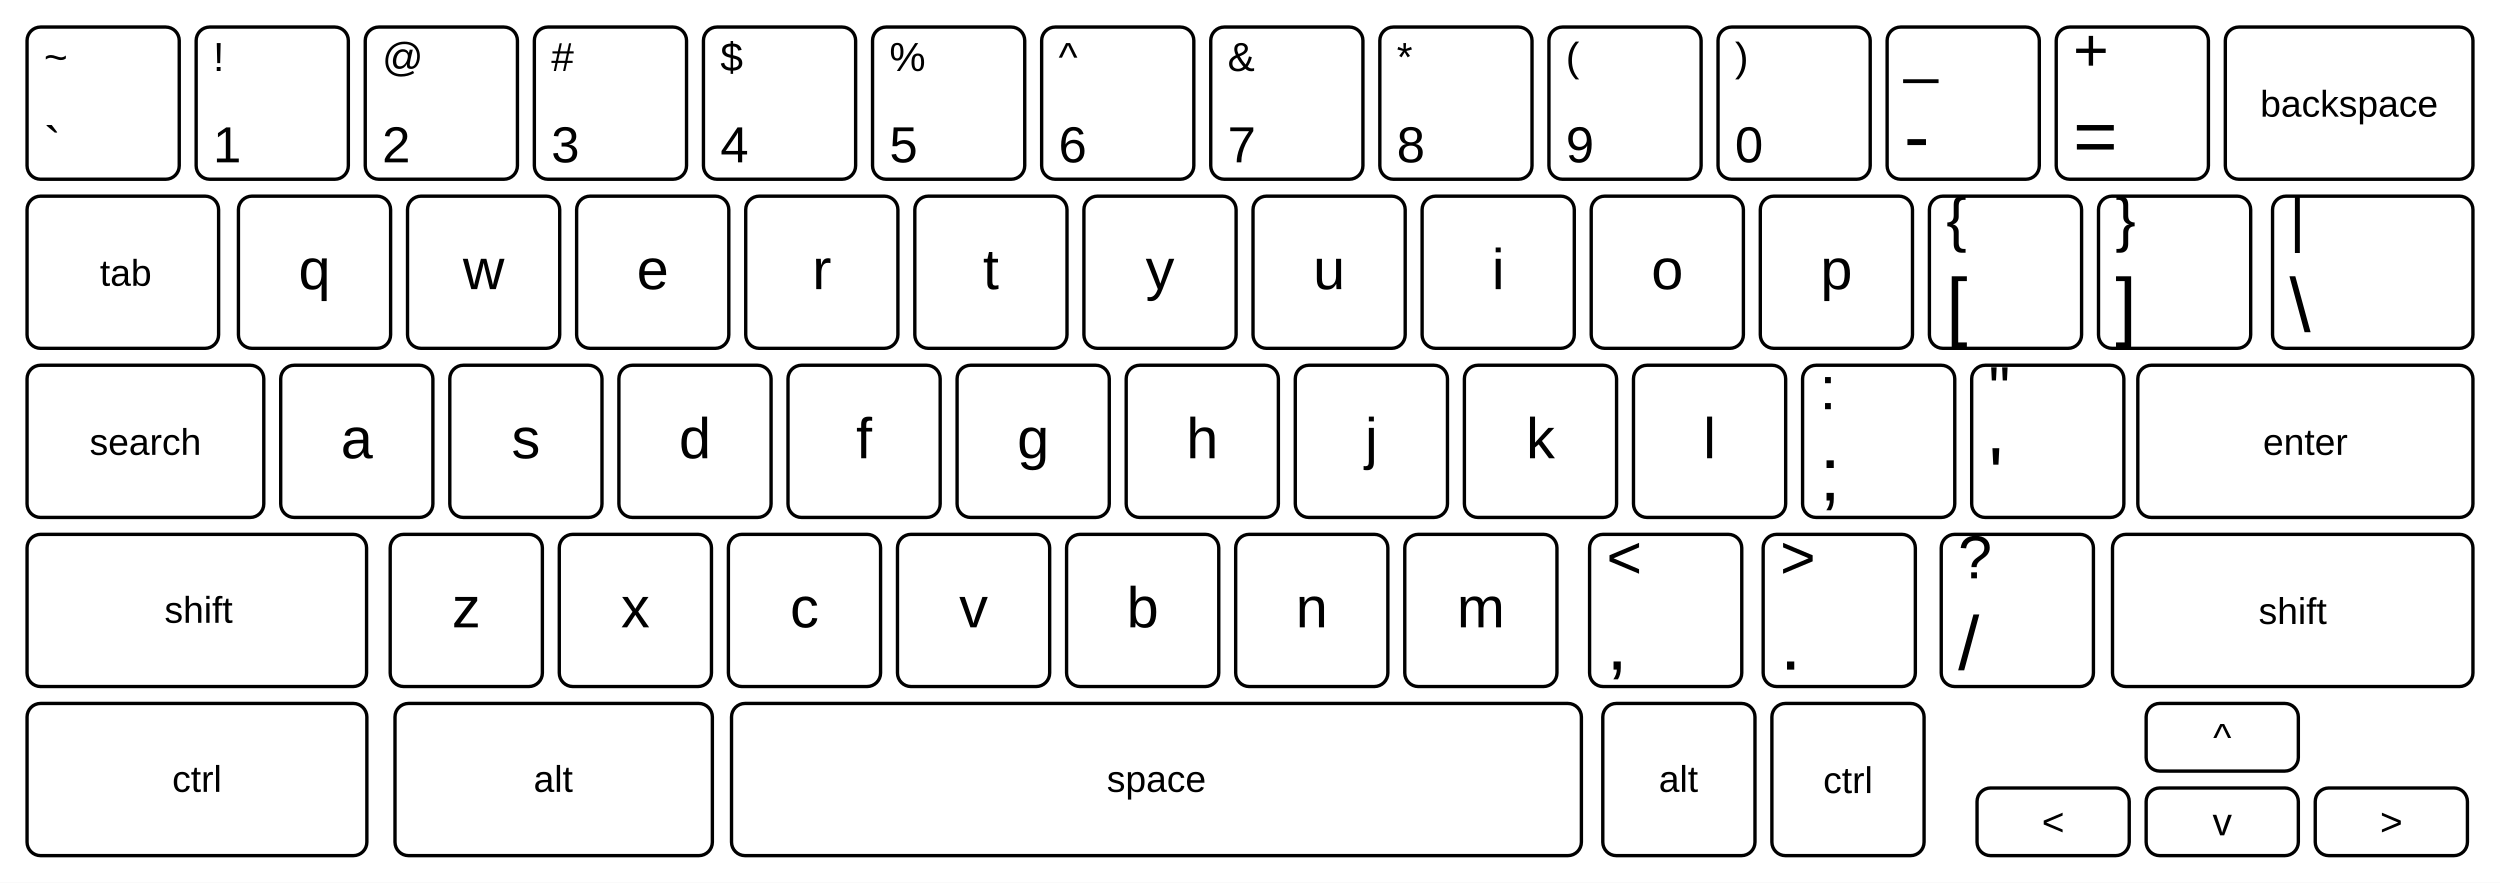
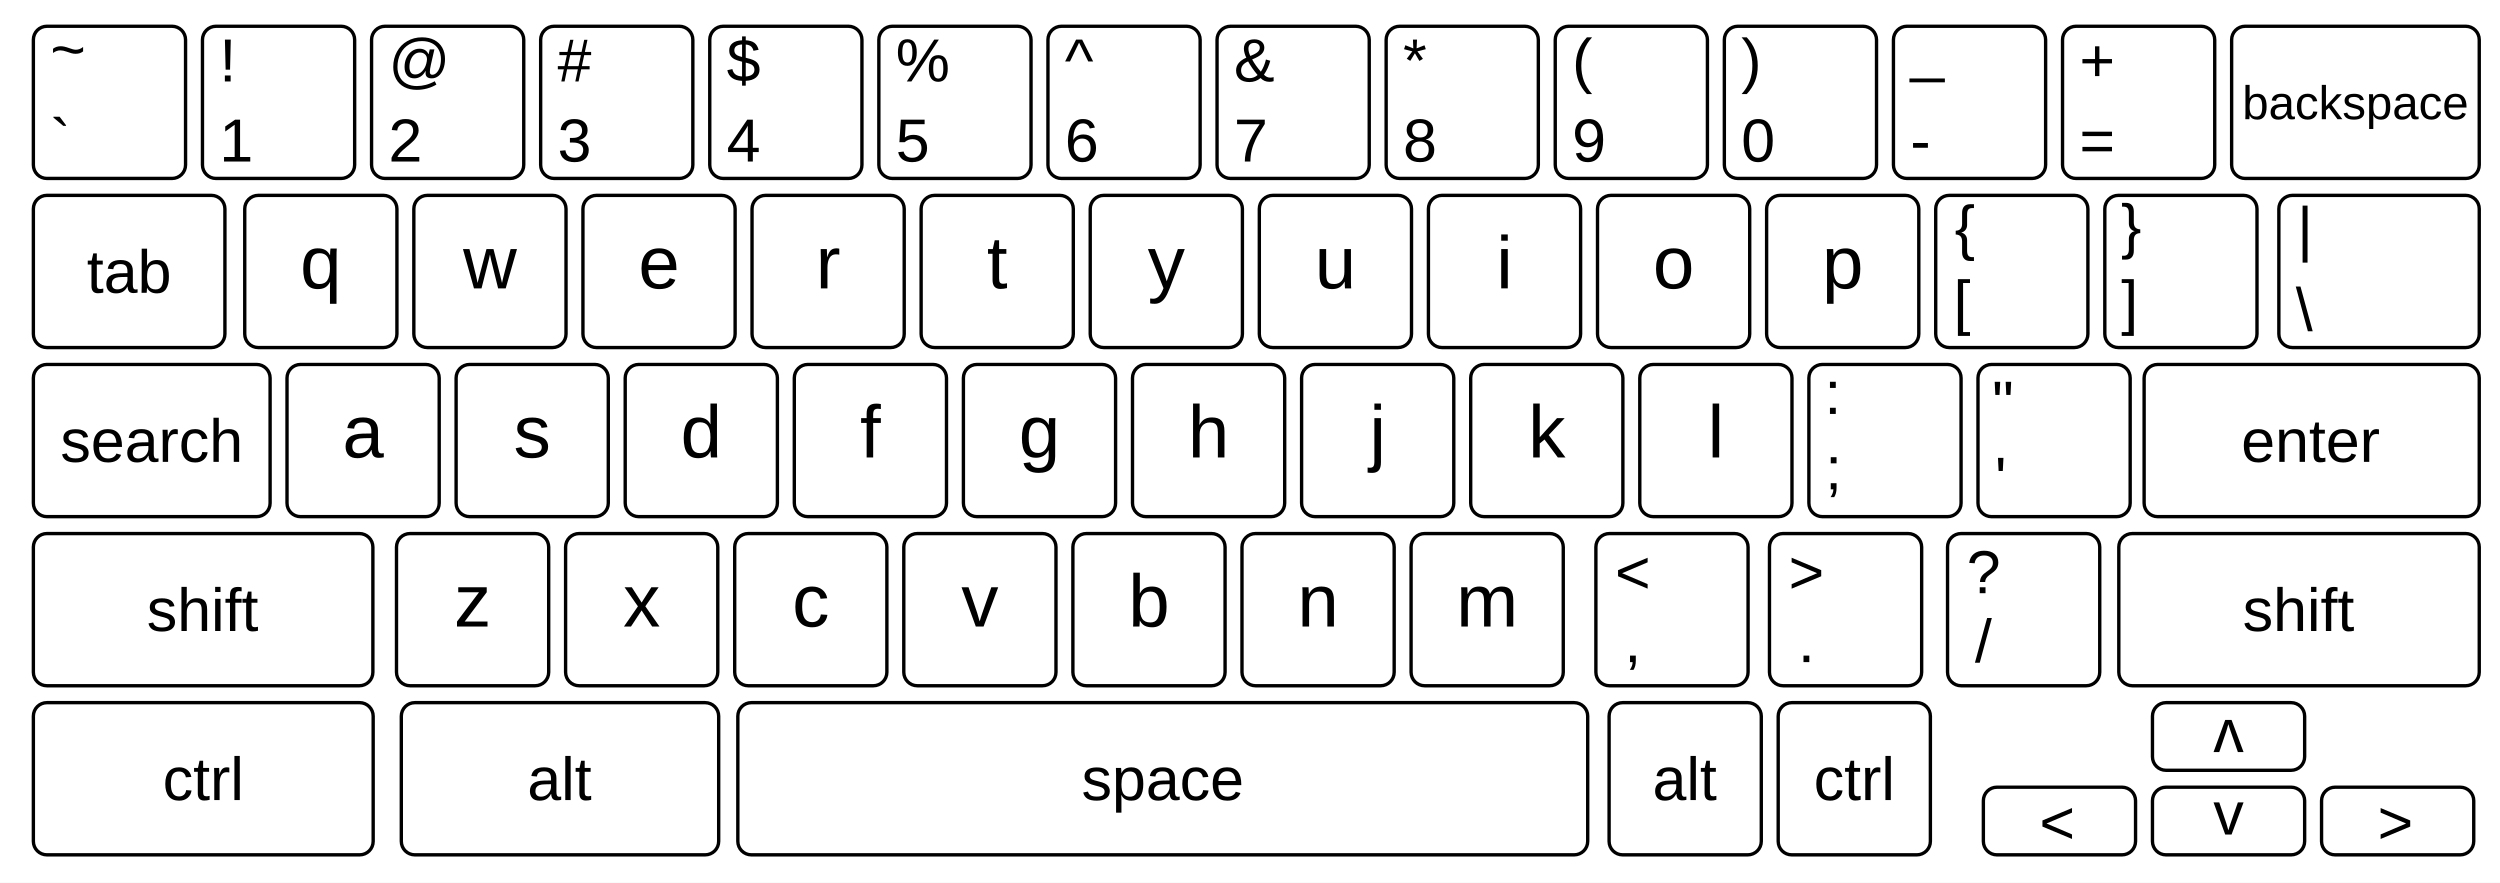
<svg xmlns="http://www.w3.org/2000/svg" viewBox="0 0 1478.439 522">
  <rect x="0" y="0" width="1478.439" height="522" fill="white" style="" />
-   <g transform="translate(-29,-129)">
+   <g transform="matrix(1, 0, 0, 1, -25.26824, -129.4665)">
    <rect x="45.0" y="145.0" width="90.0" height="90.0" rx="8" ry="8" fill="white" stroke="black" stroke-width="2" />
-     <text x="55.0" y="171.0" font-family="Arial, sans-serif" font-size="24" fill="black" style="white-space: pre;">~</text>
-     <text x="55.0" y="225.0" font-family="Arial, sans-serif" font-size="30" fill="black" style="white-space: pre;">`</text>
+     <text x="55.0" y="171.0" font-family="Arial, sans-serif" font-size="36" fill="black">~</text>
+     <text x="55.0" y="225.0" font-family="Arial, sans-serif" font-size="36" fill="black">`</text>
    <rect x="145.0" y="145.0" width="90.0" height="90.0" rx="8" ry="8" fill="white" stroke="black" stroke-width="2" />
-     <text x="155.0" y="171.0" font-family="Arial, sans-serif" font-size="24" fill="black" style="white-space: pre;">!</text>
-     <text x="155.0" y="225.0" font-family="Arial, sans-serif" font-size="30" fill="black" style="white-space: pre;">1</text>
+     <text x="155" y="177.636" font-family="Arial, sans-serif" font-size="36" fill="black" style="white-space: pre; font-size: 36px;">!</text>
+     <text x="155.0" y="225.0" font-family="Arial, sans-serif" font-size="36" fill="black">1</text>
    <rect x="245.0" y="145.0" width="90.0" height="90.0" rx="8" ry="8" fill="white" stroke="black" stroke-width="2" />
-     <text x="255.0" y="171.0" font-family="Arial, sans-serif" font-size="24" fill="black" style="white-space: pre;">@</text>
-     <text x="255.0" y="225.0" font-family="Arial, sans-serif" font-size="30" fill="black" style="white-space: pre;">2</text>
+     <text x="255" y="177.636" font-family="Arial, sans-serif" font-size="36" fill="black" style="white-space: pre; font-size: 36px;">@</text>
+     <text x="255.0" y="225.0" font-family="Arial, sans-serif" font-size="36" fill="black">2</text>
    <rect x="345.0" y="145.0" width="90.0" height="90.0" rx="8" ry="8" fill="white" stroke="black" stroke-width="2" />
-     <text x="355.0" y="171.0" font-family="Arial, sans-serif" font-size="24" fill="black" style="white-space: pre;">#</text>
-     <text x="355.0" y="225.0" font-family="Arial, sans-serif" font-size="30" fill="black" style="white-space: pre;">3</text>
+     <text x="355" y="177.636" font-family="Arial, sans-serif" font-size="36" fill="black" style="white-space: pre; font-size: 36px;">#</text>
+     <text x="355.0" y="225.0" font-family="Arial, sans-serif" font-size="36" fill="black">3</text>
    <rect x="445.0" y="145.0" width="90.0" height="90.0" rx="8" ry="8" fill="white" stroke="black" stroke-width="2" />
-     <text x="455.0" y="171.0" font-family="Arial, sans-serif" font-size="24" fill="black" style="white-space: pre;">$</text>
-     <text x="455.0" y="225.0" font-family="Arial, sans-serif" font-size="30" fill="black" style="white-space: pre;">4</text>
+     <text x="455" y="177.636" font-family="Arial, sans-serif" font-size="36" fill="black" style="white-space: pre; font-size: 36px;">$</text>
+     <text x="455.0" y="225.0" font-family="Arial, sans-serif" font-size="36" fill="black">4</text>
    <rect x="545.0" y="145.0" width="90.0" height="90.0" rx="8" ry="8" fill="white" stroke="black" stroke-width="2" />
-     <text x="555.0" y="171.0" font-family="Arial, sans-serif" font-size="24" fill="black" style="white-space: pre;">%</text>
-     <text x="555.0" y="225.0" font-family="Arial, sans-serif" font-size="30" fill="black" style="white-space: pre;">5</text>
+     <text x="555" y="177.636" font-family="Arial, sans-serif" font-size="36" fill="black" style="white-space: pre; font-size: 36px;">%</text>
+     <text x="555.0" y="225.0" font-family="Arial, sans-serif" font-size="36" fill="black">5</text>
    <rect x="645.0" y="145.0" width="90.0" height="90.0" rx="8" ry="8" fill="white" stroke="black" stroke-width="2" />
-     <text x="655.0" y="171.0" font-family="Arial, sans-serif" font-size="24" fill="black" style="white-space: pre;">^</text>
-     <text x="655.0" y="225.0" font-family="Arial, sans-serif" font-size="30" fill="black" style="white-space: pre;">6</text>
+     <text x="655" y="177.636" font-family="Arial, sans-serif" font-size="36" fill="black" style="white-space: pre; font-size: 36px;">^</text>
+     <text x="655.0" y="225.0" font-family="Arial, sans-serif" font-size="36" fill="black">6</text>
    <rect x="745.0" y="145.0" width="90.0" height="90.0" rx="8" ry="8" fill="white" stroke="black" stroke-width="2" />
-     <text x="755.0" y="171.0" font-family="Arial, sans-serif" font-size="24" fill="black" style="white-space: pre;">&amp;</text>
-     <text x="755.0" y="225.0" font-family="Arial, sans-serif" font-size="30" fill="black" style="white-space: pre;">7</text>
+     <text x="755" y="177.636" font-family="Arial, sans-serif" font-size="36" fill="black" style="white-space: pre; font-size: 36px;">&amp;</text>
+     <text x="755.0" y="225.0" font-family="Arial, sans-serif" font-size="36" fill="black">7</text>
    <rect x="845.0" y="145.0" width="90.0" height="90.0" rx="8" ry="8" fill="white" stroke="black" stroke-width="2" />
-     <text x="855.0" y="171.0" font-family="Arial, sans-serif" font-size="24" fill="black" style="white-space: pre;">*</text>
-     <text x="855.0" y="225.0" font-family="Arial, sans-serif" font-size="30" fill="black" style="white-space: pre;">8</text>
+     <text x="855" y="177.636" font-family="Arial, sans-serif" font-size="36" fill="black" style="white-space: pre; font-size: 36px;">*</text>
+     <text x="855.0" y="225.0" font-family="Arial, sans-serif" font-size="36" fill="black">8</text>
    <rect x="945.0" y="145.0" width="90.0" height="90.0" rx="8" ry="8" fill="white" stroke="black" stroke-width="2" />
-     <text x="955.0" y="171.0" font-family="Arial, sans-serif" font-size="24" fill="black" style="white-space: pre;">(</text>
-     <text x="955.0" y="225.0" font-family="Arial, sans-serif" font-size="30" fill="black" style="white-space: pre;">9</text>
+     <text x="955" y="177.636" font-family="Arial, sans-serif" font-size="36" fill="black" style="white-space: pre; font-size: 36px;">(</text>
+     <text x="955.0" y="225.0" font-family="Arial, sans-serif" font-size="36" fill="black">9</text>
    <rect x="1045.0" y="145.0" width="90.0" height="90.0" rx="8" ry="8" fill="white" stroke="black" stroke-width="2" />
-     <text x="1055.0" y="171.0" font-family="Arial, sans-serif" font-size="24" fill="black" style="white-space: pre;">)</text>
-     <text x="1055.0" y="225.0" font-family="Arial, sans-serif" font-size="30" fill="black" style="white-space: pre;">0</text>
+     <text x="1055" y="177.636" font-family="Arial, sans-serif" font-size="36" fill="black" style="white-space: pre; font-size: 36px;">)</text>
+     <text x="1055.0" y="225.0" font-family="Arial, sans-serif" font-size="36" fill="black">0</text>
    <rect x="1145.0" y="145.0" width="90.0" height="90.0" rx="8" ry="8" fill="white" stroke="black" stroke-width="2" />
-     <text x="1155.0" y="171.0" font-family="Arial, sans-serif" font-size="36" fill="black" style="white-space: pre;">_</text>
-     <text x="1155.0" y="225.0" font-family="Arial, sans-serif" font-size="45" fill="black" style="white-space: pre;">-</text>
+     <text x="1155.0" y="171.0" font-family="Arial, sans-serif" font-size="36" fill="black">_</text>
+     <text x="1155.0" y="225.0" font-family="Arial, sans-serif" font-size="36" fill="black">-</text>
    <rect x="1245.0" y="145.0" width="90.0" height="90.0" rx="8" ry="8" fill="white" stroke="black" stroke-width="2" />
-     <text x="1255.0" y="171.0" font-family="Arial, sans-serif" font-size="36" fill="black" style="white-space: pre;">+</text>
-     <text x="1255.0" y="225.0" font-family="Arial, sans-serif" font-size="45" fill="black" style="white-space: pre;">=</text>
+     <text x="1255" y="177.636" font-family="Arial, sans-serif" font-size="36" fill="black" style="white-space: pre; font-size: 36px;">+</text>
+     <text x="1255.0" y="225.0" font-family="Arial, sans-serif" font-size="36" fill="black">=</text>
    <rect x="1345" y="145" width="146.437" height="90" rx="8" ry="8" fill="white" stroke="black" stroke-width="2" style="" />
-     <text x="1418.22" y="198.0" font-family="Arial, sans-serif" font-size="22" fill="black" text-anchor="middle" style="white-space: pre;">backspace</text>
+     <text x="1418.22" y="199.954" font-family="Arial, sans-serif" font-size="28" fill="black" text-anchor="middle" style="white-space: pre; font-size: 28px;">backspace</text>
    <rect x="45" y="245" width="113.276" height="90" rx="8" ry="8" fill="white" stroke="black" stroke-width="2" style="" />
-     <text x="103.36" y="298.0" font-family="Arial, sans-serif" font-size="22" fill="black" text-anchor="middle" style="white-space: pre;">tab</text>
+     <text x="101.638" y="302.608" font-family="Arial, sans-serif" font-size="36" fill="black" text-anchor="middle" style="white-space: pre; font-size: 36px;">tab</text>
    <rect x="170.0" y="245.0" width="90.0" height="90.0" rx="8" ry="8" fill="white" stroke="black" stroke-width="2" />
-     <text x="215.0" y="300.0" font-family="Arial, sans-serif" font-size="34" fill="black" text-anchor="middle" style="white-space: pre;">q</text>
+     <text x="215.0" y="300.0" font-family="Arial, sans-serif" font-size="44" fill="black" text-anchor="middle">q</text>
    <rect x="270.0" y="245.0" width="90.0" height="90.0" rx="8" ry="8" fill="white" stroke="black" stroke-width="2" />
-     <text x="315.0" y="300.0" font-family="Arial, sans-serif" font-size="34" fill="black" text-anchor="middle" style="white-space: pre;">w</text>
+     <text x="315.0" y="300.0" font-family="Arial, sans-serif" font-size="44" fill="black" text-anchor="middle">w</text>
    <rect x="370.0" y="245.0" width="90.0" height="90.0" rx="8" ry="8" fill="white" stroke="black" stroke-width="2" />
-     <text x="415.0" y="300.0" font-family="Arial, sans-serif" font-size="34" fill="black" text-anchor="middle" style="white-space: pre;">e</text>
+     <text x="415.0" y="300.0" font-family="Arial, sans-serif" font-size="44" fill="black" text-anchor="middle">e</text>
    <rect x="470.0" y="245.0" width="90.0" height="90.0" rx="8" ry="8" fill="white" stroke="black" stroke-width="2" />
-     <text x="515.0" y="300.0" font-family="Arial, sans-serif" font-size="34" fill="black" text-anchor="middle" style="white-space: pre;">r</text>
+     <text x="515.0" y="300.0" font-family="Arial, sans-serif" font-size="44" fill="black" text-anchor="middle">r</text>
    <rect x="570.0" y="245.0" width="90.0" height="90.0" rx="8" ry="8" fill="white" stroke="black" stroke-width="2" />
-     <text x="615.0" y="300.0" font-family="Arial, sans-serif" font-size="34" fill="black" text-anchor="middle" style="white-space: pre;">t</text>
+     <text x="615.0" y="300.0" font-family="Arial, sans-serif" font-size="44" fill="black" text-anchor="middle">t</text>
    <rect x="670.0" y="245.0" width="90.0" height="90.0" rx="8" ry="8" fill="white" stroke="black" stroke-width="2" />
-     <text x="715.0" y="300.0" font-family="Arial, sans-serif" font-size="34" fill="black" text-anchor="middle" style="white-space: pre;">y</text>
+     <text x="715.0" y="300.0" font-family="Arial, sans-serif" font-size="44" fill="black" text-anchor="middle">y</text>
    <rect x="770.0" y="245.0" width="90.0" height="90.0" rx="8" ry="8" fill="white" stroke="black" stroke-width="2" />
-     <text x="815.0" y="300.0" font-family="Arial, sans-serif" font-size="34" fill="black" text-anchor="middle" style="white-space: pre;">u</text>
+     <text x="815.0" y="300.0" font-family="Arial, sans-serif" font-size="44" fill="black" text-anchor="middle">u</text>
    <rect x="870.0" y="245.0" width="90.0" height="90.0" rx="8" ry="8" fill="white" stroke="black" stroke-width="2" />
-     <text x="915.0" y="300.0" font-family="Arial, sans-serif" font-size="34" fill="black" text-anchor="middle" style="white-space: pre;">i</text>
+     <text x="915.0" y="300.0" font-family="Arial, sans-serif" font-size="44" fill="black" text-anchor="middle">i</text>
    <rect x="970.0" y="245.0" width="90.0" height="90.0" rx="8" ry="8" fill="white" stroke="black" stroke-width="2" />
-     <text x="1015.0" y="300.0" font-family="Arial, sans-serif" font-size="34" fill="black" text-anchor="middle" style="white-space: pre;">o</text>
+     <text x="1015.0" y="300.0" font-family="Arial, sans-serif" font-size="44" fill="black" text-anchor="middle">o</text>
    <rect x="1070.0" y="245.0" width="90.0" height="90.0" rx="8" ry="8" fill="white" stroke="black" stroke-width="2" />
-     <text x="1115.0" y="300.0" font-family="Arial, sans-serif" font-size="34" fill="black" text-anchor="middle" style="white-space: pre;">p</text>
+     <text x="1115.0" y="300.0" font-family="Arial, sans-serif" font-size="44" fill="black" text-anchor="middle">p</text>
    <rect x="1170.0" y="245.0" width="90.0" height="90.0" rx="8" ry="8" fill="white" stroke="black" stroke-width="2" />
-     <text x="1180.0" y="271.0" font-family="Arial, sans-serif" font-size="36" fill="black" style="white-space: pre;">{</text>
-     <text x="1180.0" y="325.0" font-family="Arial, sans-serif" font-size="45" fill="black" style="white-space: pre;">[</text>
+     <text x="1181.23" y="276.333" font-family="Arial, sans-serif" font-size="36" fill="black">{</text>
    <rect x="1270.0" y="245.0" width="90.0" height="90.0" rx="8" ry="8" fill="white" stroke="black" stroke-width="2" />
-     <text x="1280.0" y="271.0" font-family="Arial, sans-serif" font-size="36" fill="black" style="white-space: pre;">}</text>
-     <text x="1280.0" y="325.0" font-family="Arial, sans-serif" font-size="45" fill="black" style="white-space: pre;">]</text>
+     <text x="1180.56" y="320.645" font-family="Arial, sans-serif" font-size="36" fill="black">[</text>
+     <text x="1279.59" y="275.512" font-family="Arial, sans-serif" font-size="36" fill="black">}</text>
+     <text x="1279.72" y="320.645" font-family="Arial, sans-serif" font-size="36" fill="black">]</text>
    <rect x="1372.93" y="245" width="118.506" height="90" rx="8" ry="8" fill="white" stroke="black" stroke-width="2" style="" />
-     <text x="1382.93" y="271.0" font-family="Arial, sans-serif" font-size="36" fill="black" style="white-space: pre;">|</text>
-     <text x="1382.93" y="325.0" font-family="Arial, sans-serif" font-size="45" fill="black" style="white-space: pre;">\</text>
+     <text x="1383.75" y="277.153" font-family="Arial, sans-serif" font-size="36" fill="black">|</text>
+     <text x="1382.93" y="325.0" font-family="Arial, sans-serif" font-size="36" fill="black">\</text>
    <rect x="45.0" y="345.0" width="140.0" height="90.0" rx="8" ry="8" fill="white" stroke="black" stroke-width="2" />
-     <text x="115.0" y="398.0" font-family="Arial, sans-serif" font-size="22" fill="black" text-anchor="middle" style="white-space: pre;">search</text>
+     <text x="115" y="402.608" font-family="Arial, sans-serif" font-size="36" fill="black" text-anchor="middle" style="white-space: pre; font-size: 36px;">search</text>
    <rect x="195.0" y="345.0" width="90.0" height="90.0" rx="8" ry="8" fill="white" stroke="black" stroke-width="2" />
-     <text x="240.0" y="400.0" font-family="Arial, sans-serif" font-size="34" fill="black" text-anchor="middle" style="white-space: pre;">a</text>
+     <text x="240.0" y="400.0" font-family="Arial, sans-serif" font-size="44" fill="black" text-anchor="middle">a</text>
    <rect x="295.0" y="345.0" width="90.0" height="90.0" rx="8" ry="8" fill="white" stroke="black" stroke-width="2" />
-     <text x="340.0" y="400.0" font-family="Arial, sans-serif" font-size="34" fill="black" text-anchor="middle" style="white-space: pre;">s</text>
+     <text x="340.0" y="400.0" font-family="Arial, sans-serif" font-size="44" fill="black" text-anchor="middle">s</text>
    <rect x="395.0" y="345.0" width="90.0" height="90.0" rx="8" ry="8" fill="white" stroke="black" stroke-width="2" />
-     <text x="440.0" y="400.0" font-family="Arial, sans-serif" font-size="34" fill="black" text-anchor="middle" style="white-space: pre;">d</text>
+     <text x="440.0" y="400.0" font-family="Arial, sans-serif" font-size="44" fill="black" text-anchor="middle">d</text>
    <rect x="495.0" y="345.0" width="90.0" height="90.0" rx="8" ry="8" fill="white" stroke="black" stroke-width="2" />
-     <text x="540.0" y="400.0" font-family="Arial, sans-serif" font-size="34" fill="black" text-anchor="middle" style="white-space: pre;">f</text>
+     <text x="540.0" y="400.0" font-family="Arial, sans-serif" font-size="44" fill="black" text-anchor="middle">f</text>
    <rect x="595.0" y="345.0" width="90.0" height="90.0" rx="8" ry="8" fill="white" stroke="black" stroke-width="2" />
-     <text x="640.0" y="400.0" font-family="Arial, sans-serif" font-size="34" fill="black" text-anchor="middle" style="white-space: pre;">g</text>
+     <text x="640.0" y="400.0" font-family="Arial, sans-serif" font-size="44" fill="black" text-anchor="middle">g</text>
    <rect x="695.0" y="345.0" width="90.0" height="90.0" rx="8" ry="8" fill="white" stroke="black" stroke-width="2" />
-     <text x="740.0" y="400.0" font-family="Arial, sans-serif" font-size="34" fill="black" text-anchor="middle" style="white-space: pre;">h</text>
+     <text x="740.0" y="400.0" font-family="Arial, sans-serif" font-size="44" fill="black" text-anchor="middle">h</text>
    <rect x="795.0" y="345.0" width="90.0" height="90.0" rx="8" ry="8" fill="white" stroke="black" stroke-width="2" />
-     <text x="840.0" y="400.0" font-family="Arial, sans-serif" font-size="34" fill="black" text-anchor="middle" style="white-space: pre;">j</text>
+     <text x="840.0" y="400.0" font-family="Arial, sans-serif" font-size="44" fill="black" text-anchor="middle">j</text>
    <rect x="895.0" y="345.0" width="90.0" height="90.0" rx="8" ry="8" fill="white" stroke="black" stroke-width="2" />
-     <text x="940.0" y="400.0" font-family="Arial, sans-serif" font-size="34" fill="black" text-anchor="middle" style="white-space: pre;">k</text>
+     <text x="940.0" y="400.0" font-family="Arial, sans-serif" font-size="44" fill="black" text-anchor="middle">k</text>
    <rect x="995.0" y="345.0" width="90.0" height="90.0" rx="8" ry="8" fill="white" stroke="black" stroke-width="2" />
-     <text x="1040.0" y="400.0" font-family="Arial, sans-serif" font-size="34" fill="black" text-anchor="middle" style="white-space: pre;">l</text>
+     <text x="1040.0" y="400.0" font-family="Arial, sans-serif" font-size="44" fill="black" text-anchor="middle">l</text>
    <rect x="1095.0" y="345.0" width="90.0" height="90.0" rx="8" ry="8" fill="white" stroke="black" stroke-width="2" />
-     <text x="1105.0" y="371.0" font-family="Arial, sans-serif" font-size="36" fill="black" style="white-space: pre;">:</text>
-     <text x="1105.0" y="425.0" font-family="Arial, sans-serif" font-size="45" fill="black" style="white-space: pre;">;</text>
+     <text x="1104.18" y="374.252" font-family="Arial, sans-serif" font-size="36" fill="black">:</text>
+     <text x="1104.59" y="418.847" font-family="Arial, sans-serif" font-size="36" fill="black">;</text>
    <rect x="1195.0" y="345.0" width="90.0" height="90.0" rx="8" ry="8" fill="white" stroke="black" stroke-width="2" />
-     <text x="1205.0" y="371.0" font-family="Arial, sans-serif" font-size="36" fill="black" style="white-space: pre;">"</text>
-     <text x="1205.0" y="425.0" font-family="Arial, sans-serif" font-size="45" fill="black" style="white-space: pre;">'</text>
+     <text x="1203.36" y="380.025" font-family="Arial, sans-serif" font-size="36" fill="black">"</text>
+     <text x="1205.0" y="425.0" font-family="Arial, sans-serif" font-size="36" fill="black">'</text>
    <rect x="1293.25" y="345" width="198.183" height="90" rx="8" ry="8" fill="white" stroke="black" stroke-width="2" style="" />
-     <text x="1392.34" y="398.0" font-family="Arial, sans-serif" font-size="22" fill="black" text-anchor="middle" style="white-space: pre;">enter</text>
+     <text font-size="36" style="font-family: Arial, sans-serif; text-anchor: middle; white-space: pre; font-size: 36px;" x="1391.7" y="402.608">enter</text>
    <rect x="45" y="445" width="200.783" height="90" rx="8" ry="8" fill="white" stroke="black" stroke-width="2" style="" />
-     <text x="146.447" y="497.299" font-family="Arial, sans-serif" font-size="22" fill="black" text-anchor="middle" style="white-space: pre; font-size: 22px;">shift</text>
+     <text x="145.081" y="502.608" font-family="Arial, sans-serif" font-size="36" fill="black" text-anchor="middle" style="white-space: pre; font-size: 36px;">shift</text>
    <rect x="259.747" y="445" width="90" height="90" rx="8" ry="8" fill="white" stroke="black" stroke-width="2" />
-     <text x="304.747" y="500" font-family="Arial, sans-serif" font-size="34" fill="black" text-anchor="middle" style="white-space: pre; font-size: 34px;">z</text>
+     <text x="304.747" y="500" font-family="Arial, sans-serif" font-size="44" fill="black" text-anchor="middle">z</text>
    <rect x="359.747" y="445" width="90" height="90" rx="8" ry="8" fill="white" stroke="black" stroke-width="2" />
-     <text x="404.747" y="500" font-family="Arial, sans-serif" font-size="34" fill="black" text-anchor="middle" style="white-space: pre; font-size: 34px;">x</text>
+     <text x="404.747" y="500" font-family="Arial, sans-serif" font-size="44" fill="black" text-anchor="middle">x</text>
    <rect x="459.747" y="445" width="90" height="90" rx="8" ry="8" fill="white" stroke="black" stroke-width="2" />
-     <text x="504.747" y="500" font-family="Arial, sans-serif" font-size="34" fill="black" text-anchor="middle" style="white-space: pre; font-size: 34px;">c</text>
+     <text x="504.747" y="500" font-family="Arial, sans-serif" font-size="44" fill="black" text-anchor="middle">c</text>
    <rect x="559.747" y="445" width="90" height="90" rx="8" ry="8" fill="white" stroke="black" stroke-width="2" />
-     <text x="604.747" y="500" font-family="Arial, sans-serif" font-size="34" fill="black" text-anchor="middle" style="white-space: pre; font-size: 34px;">v</text>
+     <text x="604.747" y="500" font-family="Arial, sans-serif" font-size="44" fill="black" text-anchor="middle">v</text>
    <rect x="659.747" y="445" width="90" height="90" rx="8" ry="8" fill="white" stroke="black" stroke-width="2" />
-     <text x="704.747" y="500" font-family="Arial, sans-serif" font-size="34" fill="black" text-anchor="middle" style="white-space: pre; font-size: 34px;">b</text>
+     <text x="704.747" y="500" font-family="Arial, sans-serif" font-size="44" fill="black" text-anchor="middle">b</text>
    <rect x="759.747" y="445" width="90" height="90" rx="8" ry="8" fill="white" stroke="black" stroke-width="2" />
-     <text x="804.747" y="500" font-family="Arial, sans-serif" font-size="34" fill="black" text-anchor="middle" style="white-space: pre; font-size: 34px;">n</text>
+     <text x="804.747" y="500" font-family="Arial, sans-serif" font-size="44" fill="black" text-anchor="middle">n</text>
    <rect x="859.747" y="445" width="90" height="90" rx="8" ry="8" fill="white" stroke="black" stroke-width="2" />
-     <text x="904.747" y="500" font-family="Arial, sans-serif" font-size="34" fill="black" text-anchor="middle" style="white-space: pre; font-size: 34px;">m</text>
+     <text x="904.747" y="500" font-family="Arial, sans-serif" font-size="44" fill="black" text-anchor="middle">m</text>
    <rect x="969.037" y="445" width="90" height="90" rx="8" ry="8" fill="white" stroke="black" stroke-width="2" />
-     <text x="979.037" y="471" font-family="Arial, sans-serif" font-size="36" fill="black" style="white-space: pre;">&lt;</text>
-     <text x="979.037" y="525" font-family="Arial, sans-serif" font-size="45" fill="black" style="white-space: pre;">,</text>
+     <text x="980.364" y="480.29" font-family="Arial, sans-serif" font-size="36" fill="black" style="white-space: pre; font-size: 36px;">&lt;</text>
+     <text x="985.874" y="521.019" font-family="Arial, sans-serif" font-size="36" fill="black" style="white-space: pre; font-size: 36px;">,</text>
    <rect x="1071.69" y="445" width="90" height="90" rx="8" ry="8" fill="white" stroke="black" stroke-width="2" />
-     <text x="1081.69" y="471" font-family="Arial, sans-serif" font-size="36" fill="black" style="white-space: pre;">&gt;</text>
-     <text x="1081.69" y="525" font-family="Arial, sans-serif" font-size="45" fill="black" style="white-space: pre;">.</text>
+     <text x="1083.02" y="480.29" font-family="Arial, sans-serif" font-size="36" fill="black" style="white-space: pre; font-size: 36px;">&gt;</text>
+     <text x="1088.53" y="521.019" font-family="Arial, sans-serif" font-size="36" fill="black" style="white-space: pre; font-size: 36px;">.</text>
    <rect x="1177.0" y="445.0" width="90.0" height="90.0" rx="8" ry="8" fill="white" stroke="black" stroke-width="2" />
-     <text x="1187.0" y="471.0" font-family="Arial, sans-serif" font-size="36" fill="black" style="white-space: pre;">?</text>
-     <text x="1187.0" y="525.0" font-family="Arial, sans-serif" font-size="45" fill="black" style="white-space: pre;">/</text>
+     <text x="1188.33" y="480.29" font-family="Arial, sans-serif" font-size="36" fill="black" style="white-space: pre; font-size: 36px;">?</text>
+     <text x="1193.2" y="521.019" font-family="Arial, sans-serif" font-size="36" fill="black" style="white-space: pre; font-size: 36px;">/</text>
    <rect x="1278.28" y="445" width="213.159" height="90" rx="8" ry="8" fill="white" stroke="black" stroke-width="2" style="" />
-     <text x="1384.86" y="498.0" font-family="Arial, sans-serif" font-size="22" fill="black" text-anchor="middle" style="white-space: pre;">shift</text>
+     <text x="1384.55" y="502.608" font-family="Arial, sans-serif" font-size="36" fill="black" text-anchor="middle" style="white-space: pre; font-size: 36px;">shift</text>
    <rect x="45" y="545" width="200.956" height="90" rx="8" ry="8" fill="white" stroke="black" stroke-width="2" style="" />
-     <text x="145.478" y="597.299" font-family="Arial, sans-serif" font-size="22" fill="black" text-anchor="middle" style="white-space: pre; font-size: 22px;">ctrl</text>
+     <text x="145.478" y="602.608" font-family="Arial, sans-serif" font-size="36" fill="black" text-anchor="middle" style="white-space: pre; font-size: 36px;">ctrl</text>
    <rect x="262.592" y="545" width="187.684" height="90" rx="8" ry="8" fill="white" stroke="black" stroke-width="2" style="" />
-     <text x="356.175" y="597.299" font-family="Arial, sans-serif" font-size="22" fill="black" text-anchor="middle" style="white-space: pre; font-size: 22px;">alt</text>
+     <text x="356.129" y="602.608" font-family="Arial, sans-serif" font-size="36" fill="black" text-anchor="middle" style="white-space: pre; font-size: 36px;">alt</text>
    <rect x="461.603" y="545" width="502.594" height="90" rx="8" ry="8" fill="white" stroke="black" stroke-width="2" style="" />
-     <text x="712.9" y="597.299" font-family="Arial, sans-serif" font-size="22" fill="black" text-anchor="middle" style="white-space: pre; font-size: 22px;">space</text>
+     <text x="712.9" y="602.608" font-family="Arial, sans-serif" font-size="36" fill="black" text-anchor="middle" style="white-space: pre; font-size: 36px;">space</text>
    <rect x="976.851" y="545" width="90" height="90" rx="8" ry="8" fill="white" stroke="black" stroke-width="2" />
-     <text x="1021.59" y="597.299" font-family="Arial, sans-serif" font-size="22" fill="black" text-anchor="middle" style="white-space: pre; font-size: 22px;">alt</text>
+     <text x="1021.55" y="602.608" font-family="Arial, sans-serif" font-size="36" fill="black" text-anchor="middle" style="white-space: pre; font-size: 36px;">alt</text>
    <rect x="1076.85" y="545" width="90" height="90" rx="8" ry="8" fill="white" stroke="black" stroke-width="2" />
-     <text x="1121.85" y="598" font-family="Arial, sans-serif" font-size="22" fill="black" text-anchor="middle" style="white-space: pre; font-size: 22px;">ctrl</text>
+     <text x="1121.85" y="602.608" font-family="Arial, sans-serif" font-size="36" fill="black" text-anchor="middle" style="white-space: pre; font-size: 36px;">ctrl</text>
    <rect x="1298.18" y="545" width="90" height="40" rx="8" ry="8" fill="white" stroke="black" stroke-width="2" />
-     <text x="1343.18" y="573" font-family="Arial, sans-serif" font-size="23" fill="black" text-anchor="middle" style="white-space: pre; font-size: 23px;">^</text>
    <rect x="1198.18" y="595" width="90" height="40" rx="8" ry="8" fill="white" stroke="black" stroke-width="2" />
-     <text x="1243.18" y="623" font-family="Arial, sans-serif" font-size="23" fill="black" text-anchor="middle" style="white-space: pre; font-size: 23px;">&lt;</text>
+     <text x="1241.85" y="628.309" font-family="Arial, sans-serif" font-size="36" fill="black" text-anchor="middle" style="white-space: pre; font-size: 36px;">&lt;</text>
    <rect x="1298.18" y="595" width="90" height="40" rx="8" ry="8" fill="white" stroke="black" stroke-width="2" />
-     <text x="1343.18" y="623" font-family="Arial, sans-serif" font-size="23" fill="black" text-anchor="middle" style="white-space: pre; font-size: 23px;">v</text>
+     <text x="1343.18" y="623" font-family="Arial, sans-serif" font-size="36" fill="black" text-anchor="middle">v</text>
    <rect x="1398.18" y="595" width="90" height="40" rx="8" ry="8" fill="white" stroke="black" stroke-width="2" />
-     <text x="1443.18" y="623" font-family="Arial, sans-serif" font-size="23" fill="black" text-anchor="middle" style="white-space: pre; font-size: 23px;">&gt;</text>
+     <text x="1441.85" y="628.309" font-family="Arial, sans-serif" font-size="36" fill="black" text-anchor="middle" style="white-space: pre; font-size: 36px;">&gt;</text>
+     <text x="1343.18" y="-555.22" font-family="Arial, sans-serif" font-size="36" fill="black" text-anchor="middle" style="white-space: pre; stroke-width: 1; font-size: 36px;" transform="matrix(1, 0, 0, -1, 0, 0)">v</text>
  </g>
</svg>
